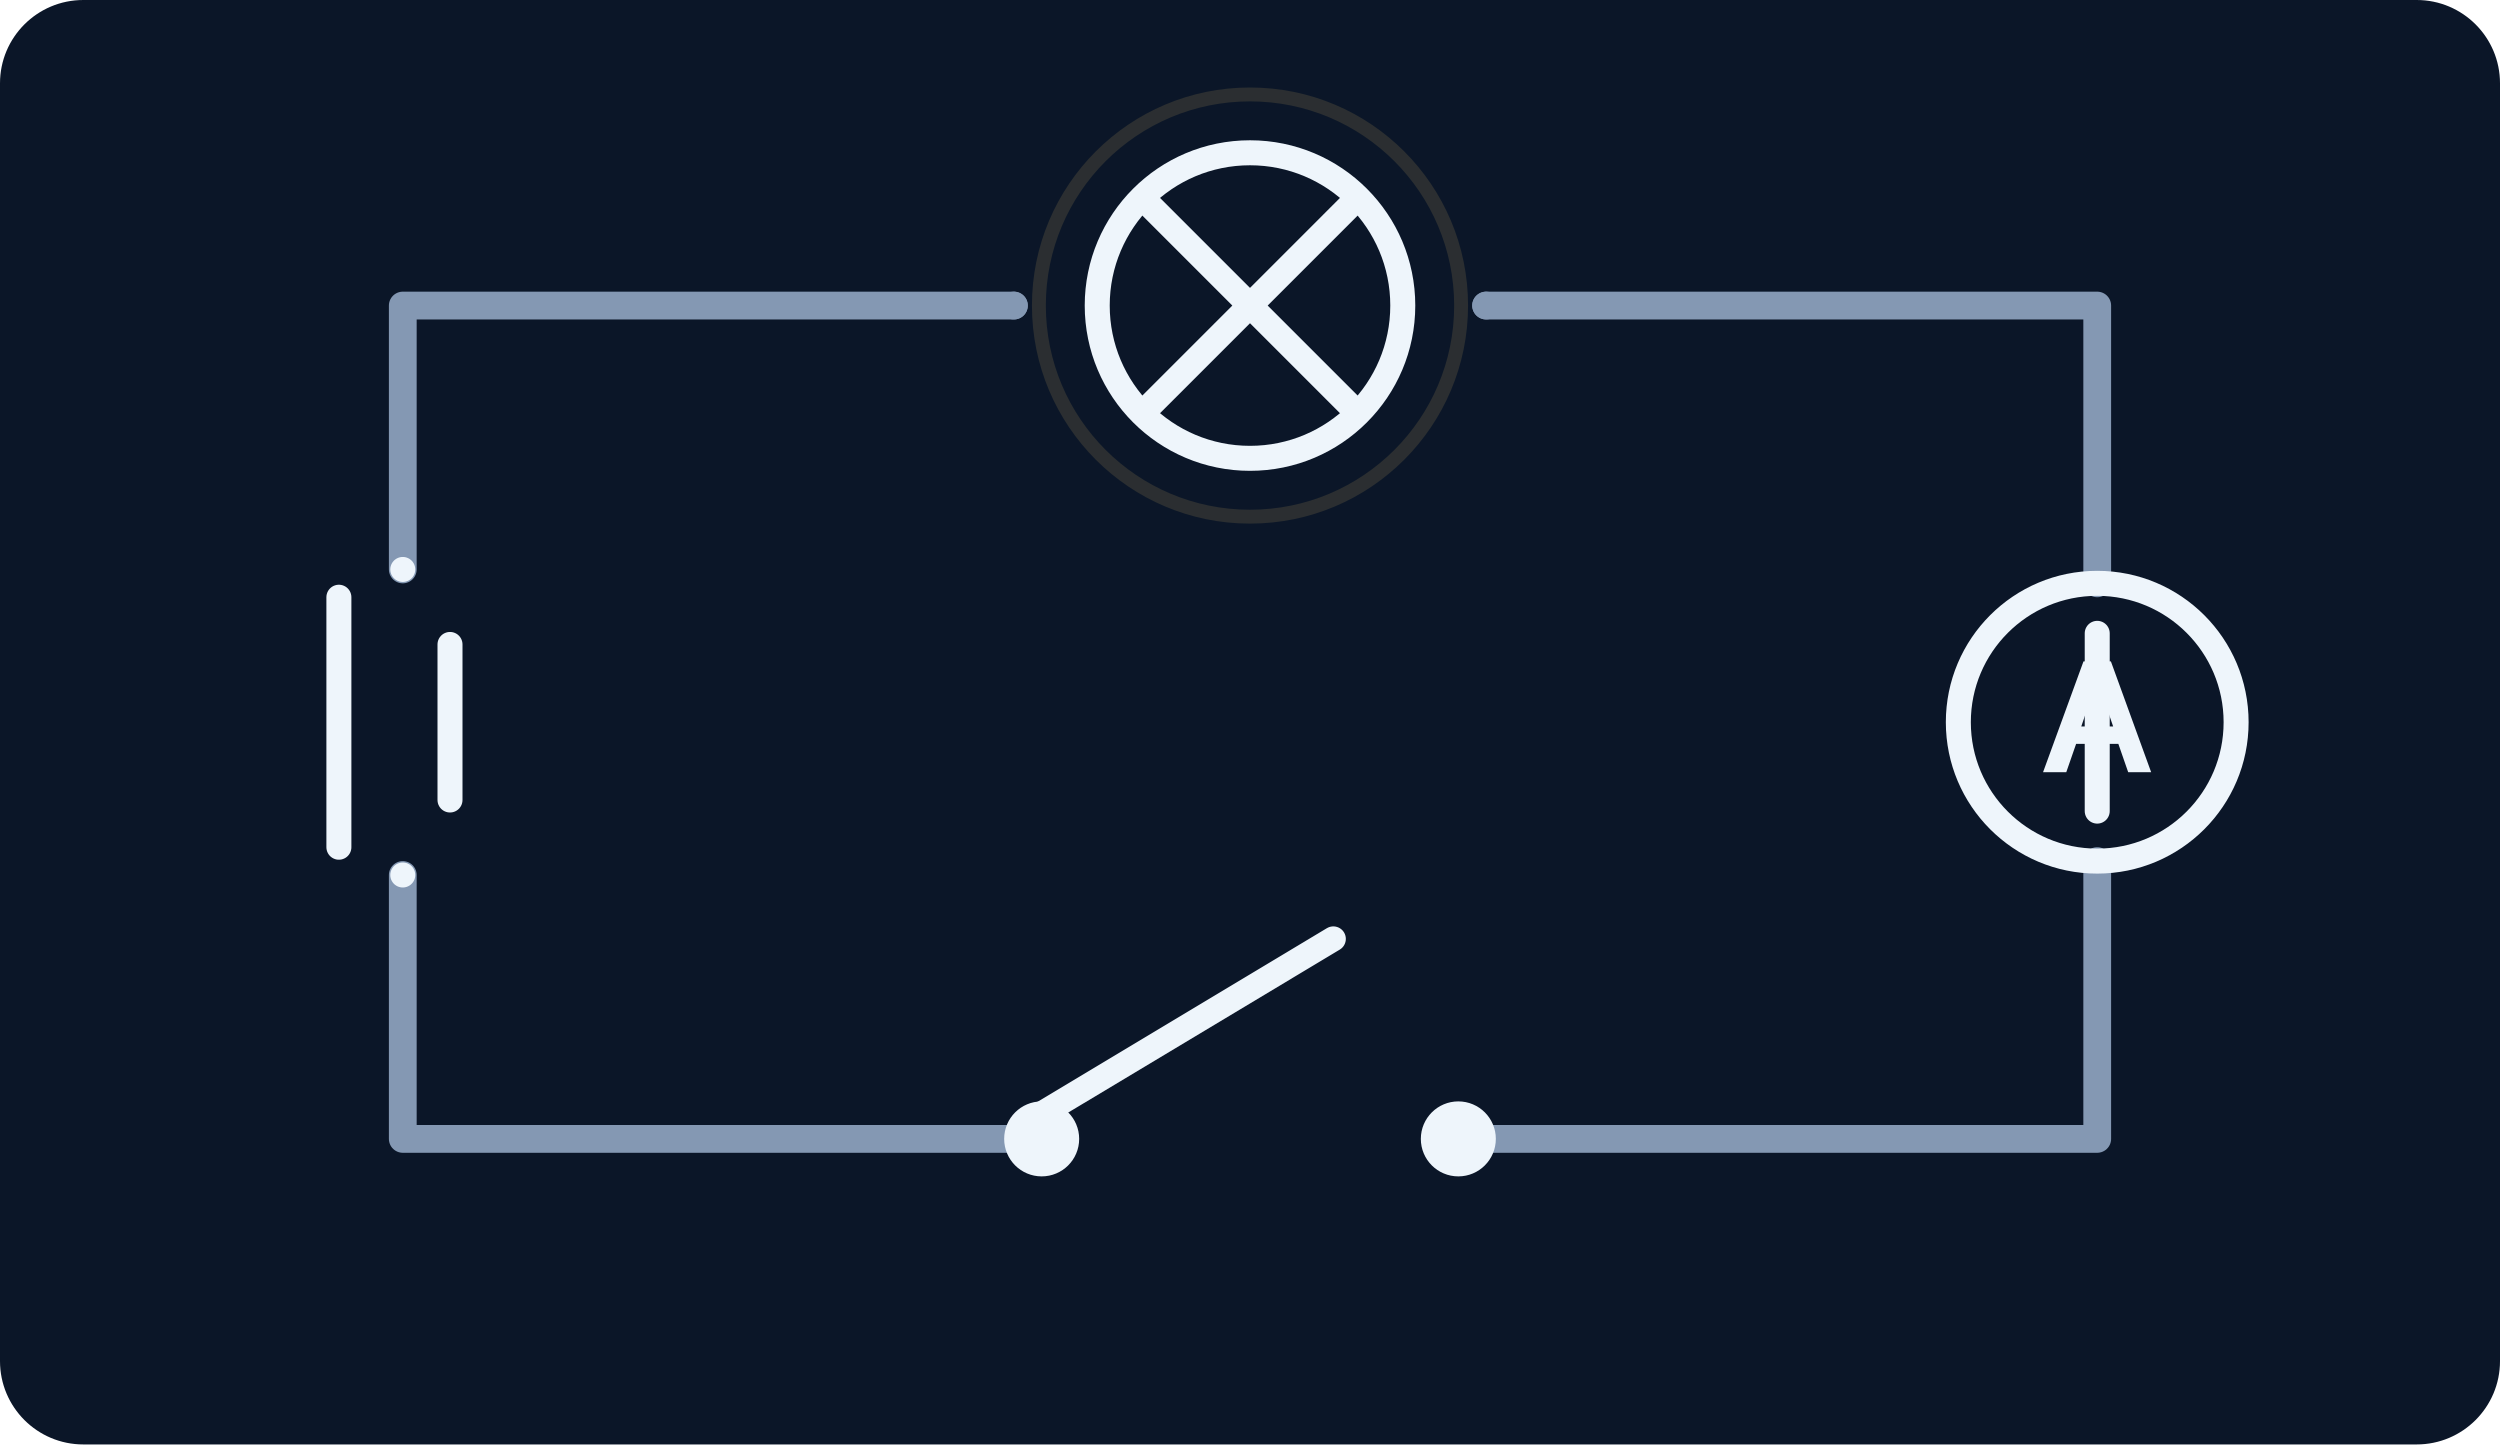
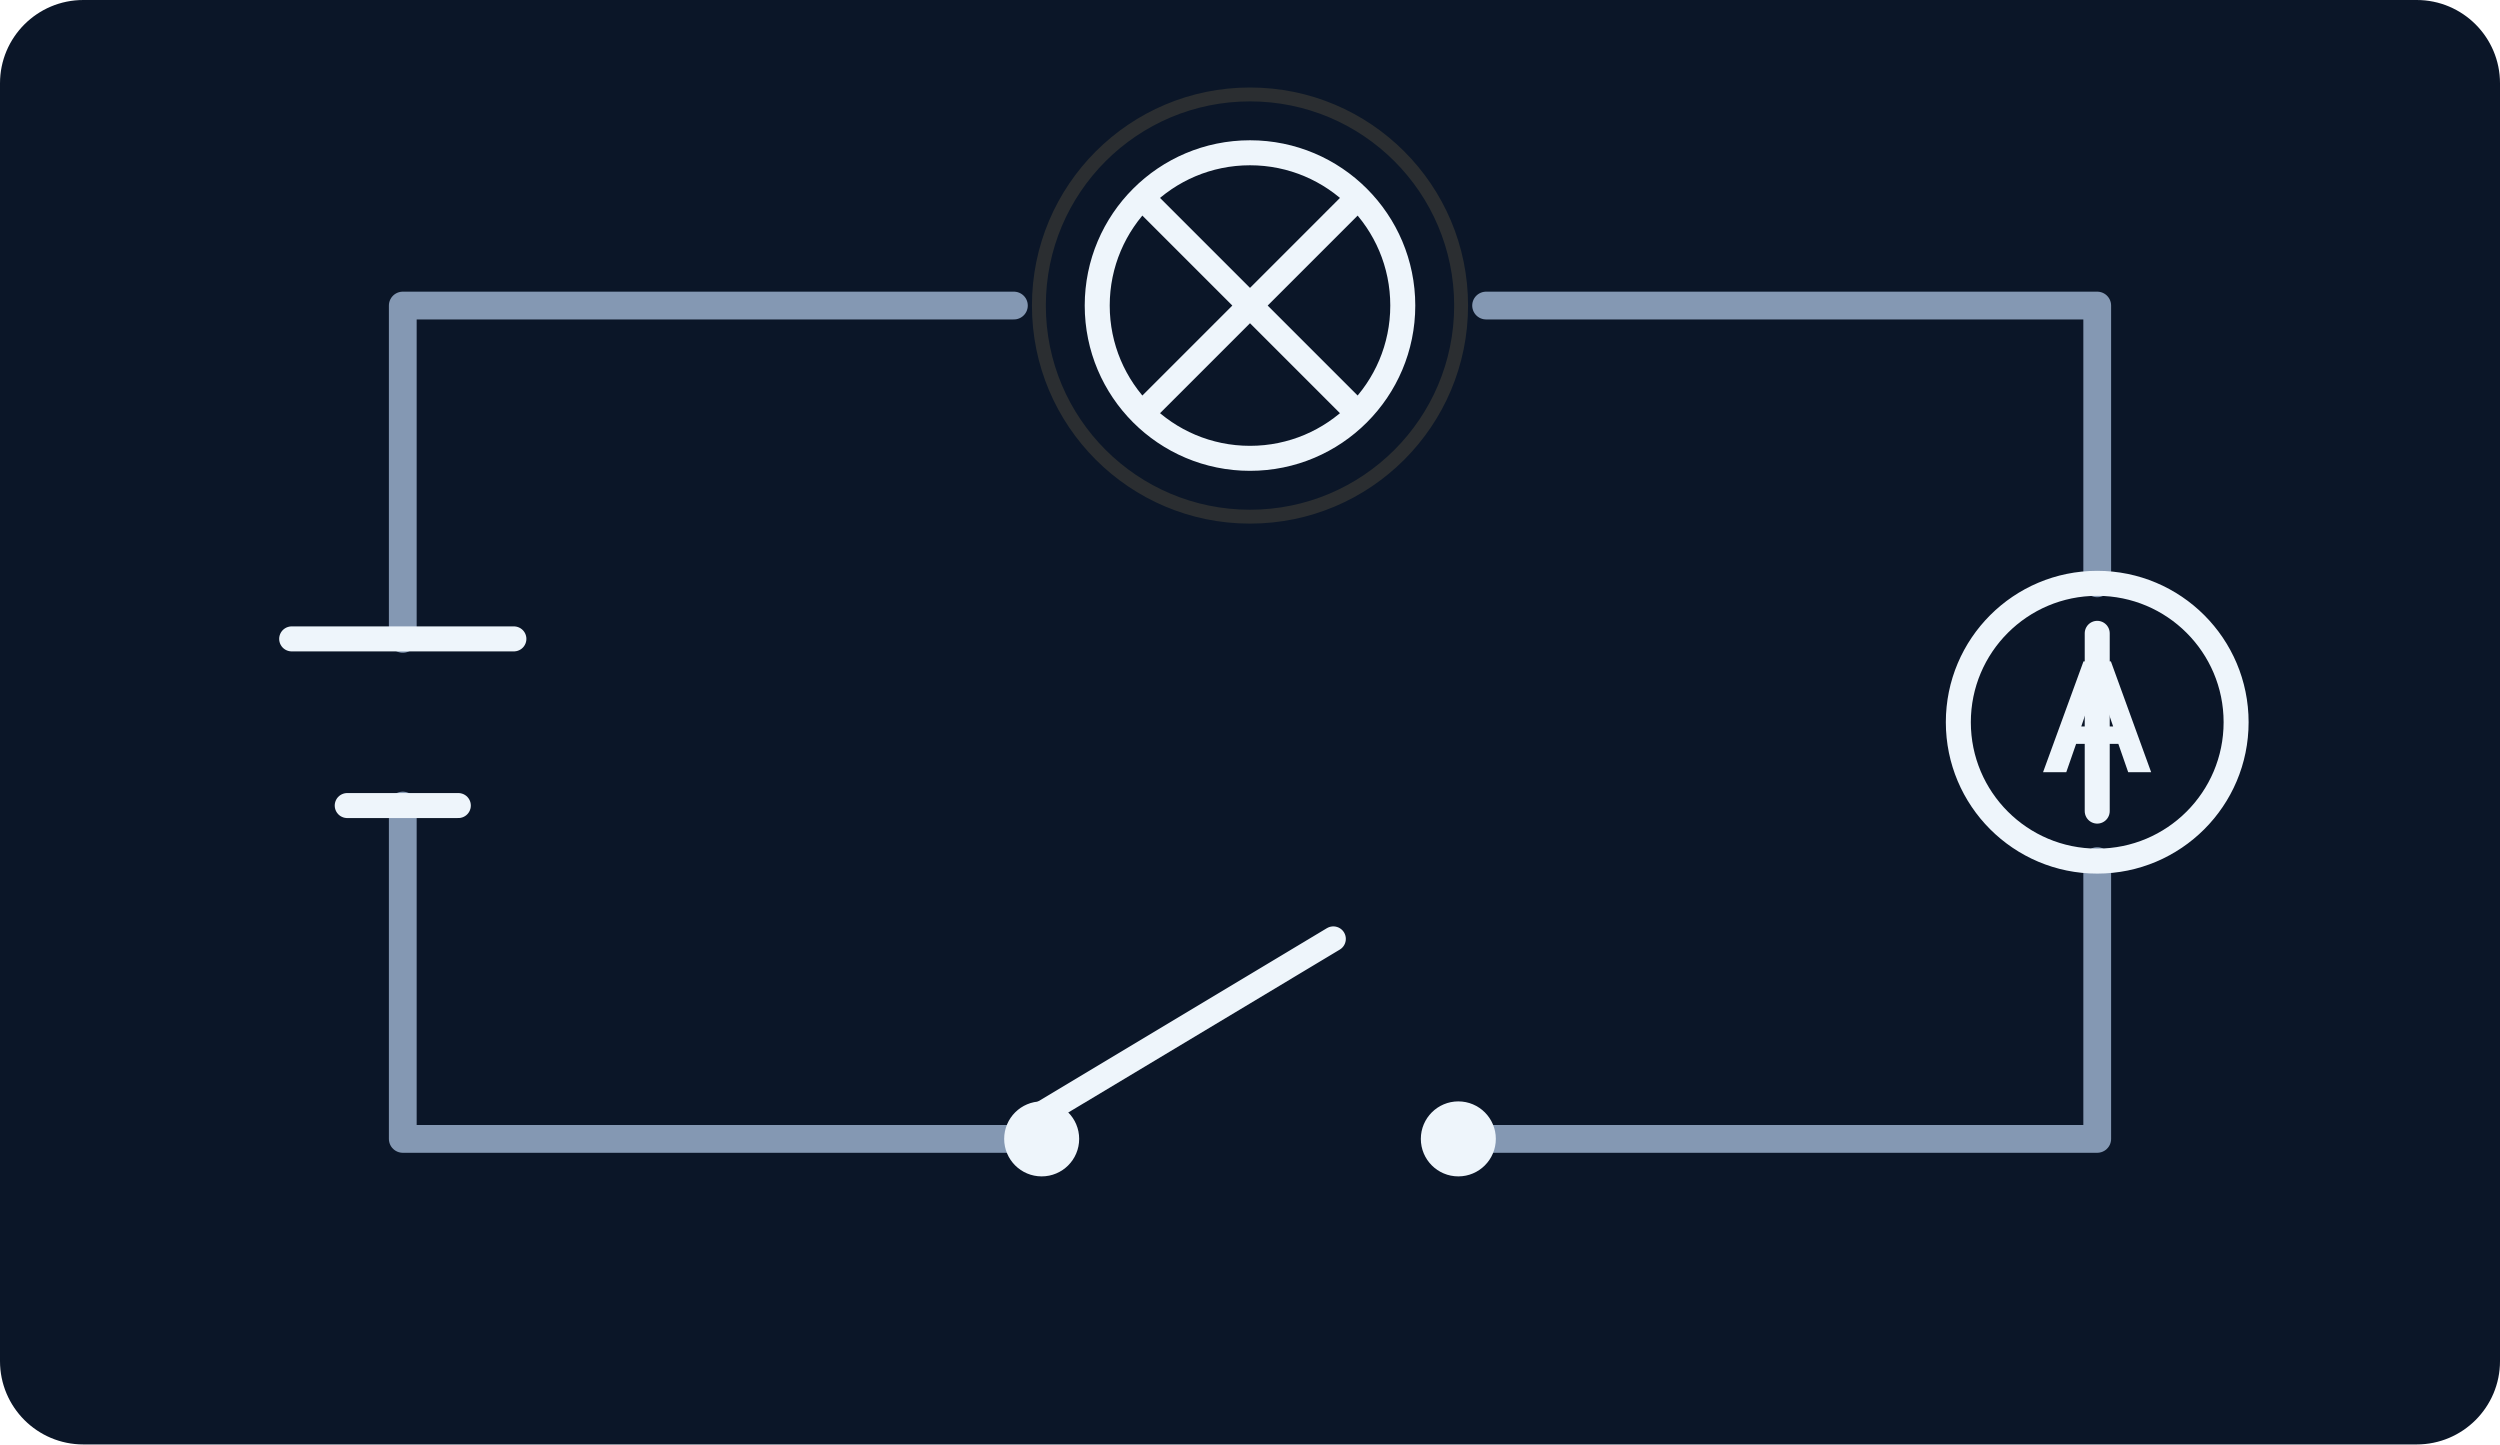
<svg xmlns="http://www.w3.org/2000/svg" viewBox="0 0 900 520">
  <rect width="900" height="520" rx="30" fill="#0b1628" />
  <g fill="none" stroke="#8498b3" stroke-width="10" stroke-linecap="round" stroke-linejoin="round">
-     <path d="M145 110H365M535 110H755V210M755 310V410H525M375 410H145V315M145 205V110" />
-     <path d="M365 110h0M535 110h0" />
+     <path d="M145 110H365M535 110H755V210M755 310V410H525M375 410H145V290M145 230V110" />
  </g>
  <g fill="none" stroke="#eef5fb" stroke-width="9" stroke-linecap="round">
    <circle cx="450" cy="110" r="55" />
    <path d="M414 74l72 72M486 74l-72 72" />
    <circle cx="755" cy="260" r="50" />
    <path d="M755 228v64" />
-     <path d="M145 205h0" />
-     <path d="M145 315h0" />
-     <path d="M122 215v90" />
-     <path d="M162 232v56" />
+     <path d="M105 230h80" />
+     <path d="M125 290h40" />
    <circle cx="375" cy="410" r="9" fill="#eef5fb" />
    <circle cx="525" cy="410" r="9" fill="#eef5fb" />
    <path d="M375 401l105-63" />
  </g>
  <text x="755" y="278" text-anchor="middle" fill="#eef5fb" font-size="58" font-family="Arial" font-weight="700">A</text>
  <circle cx="450" cy="110" r="76" fill="none" stroke="#ffd36b" stroke-width="5" opacity=".13" />
</svg>
